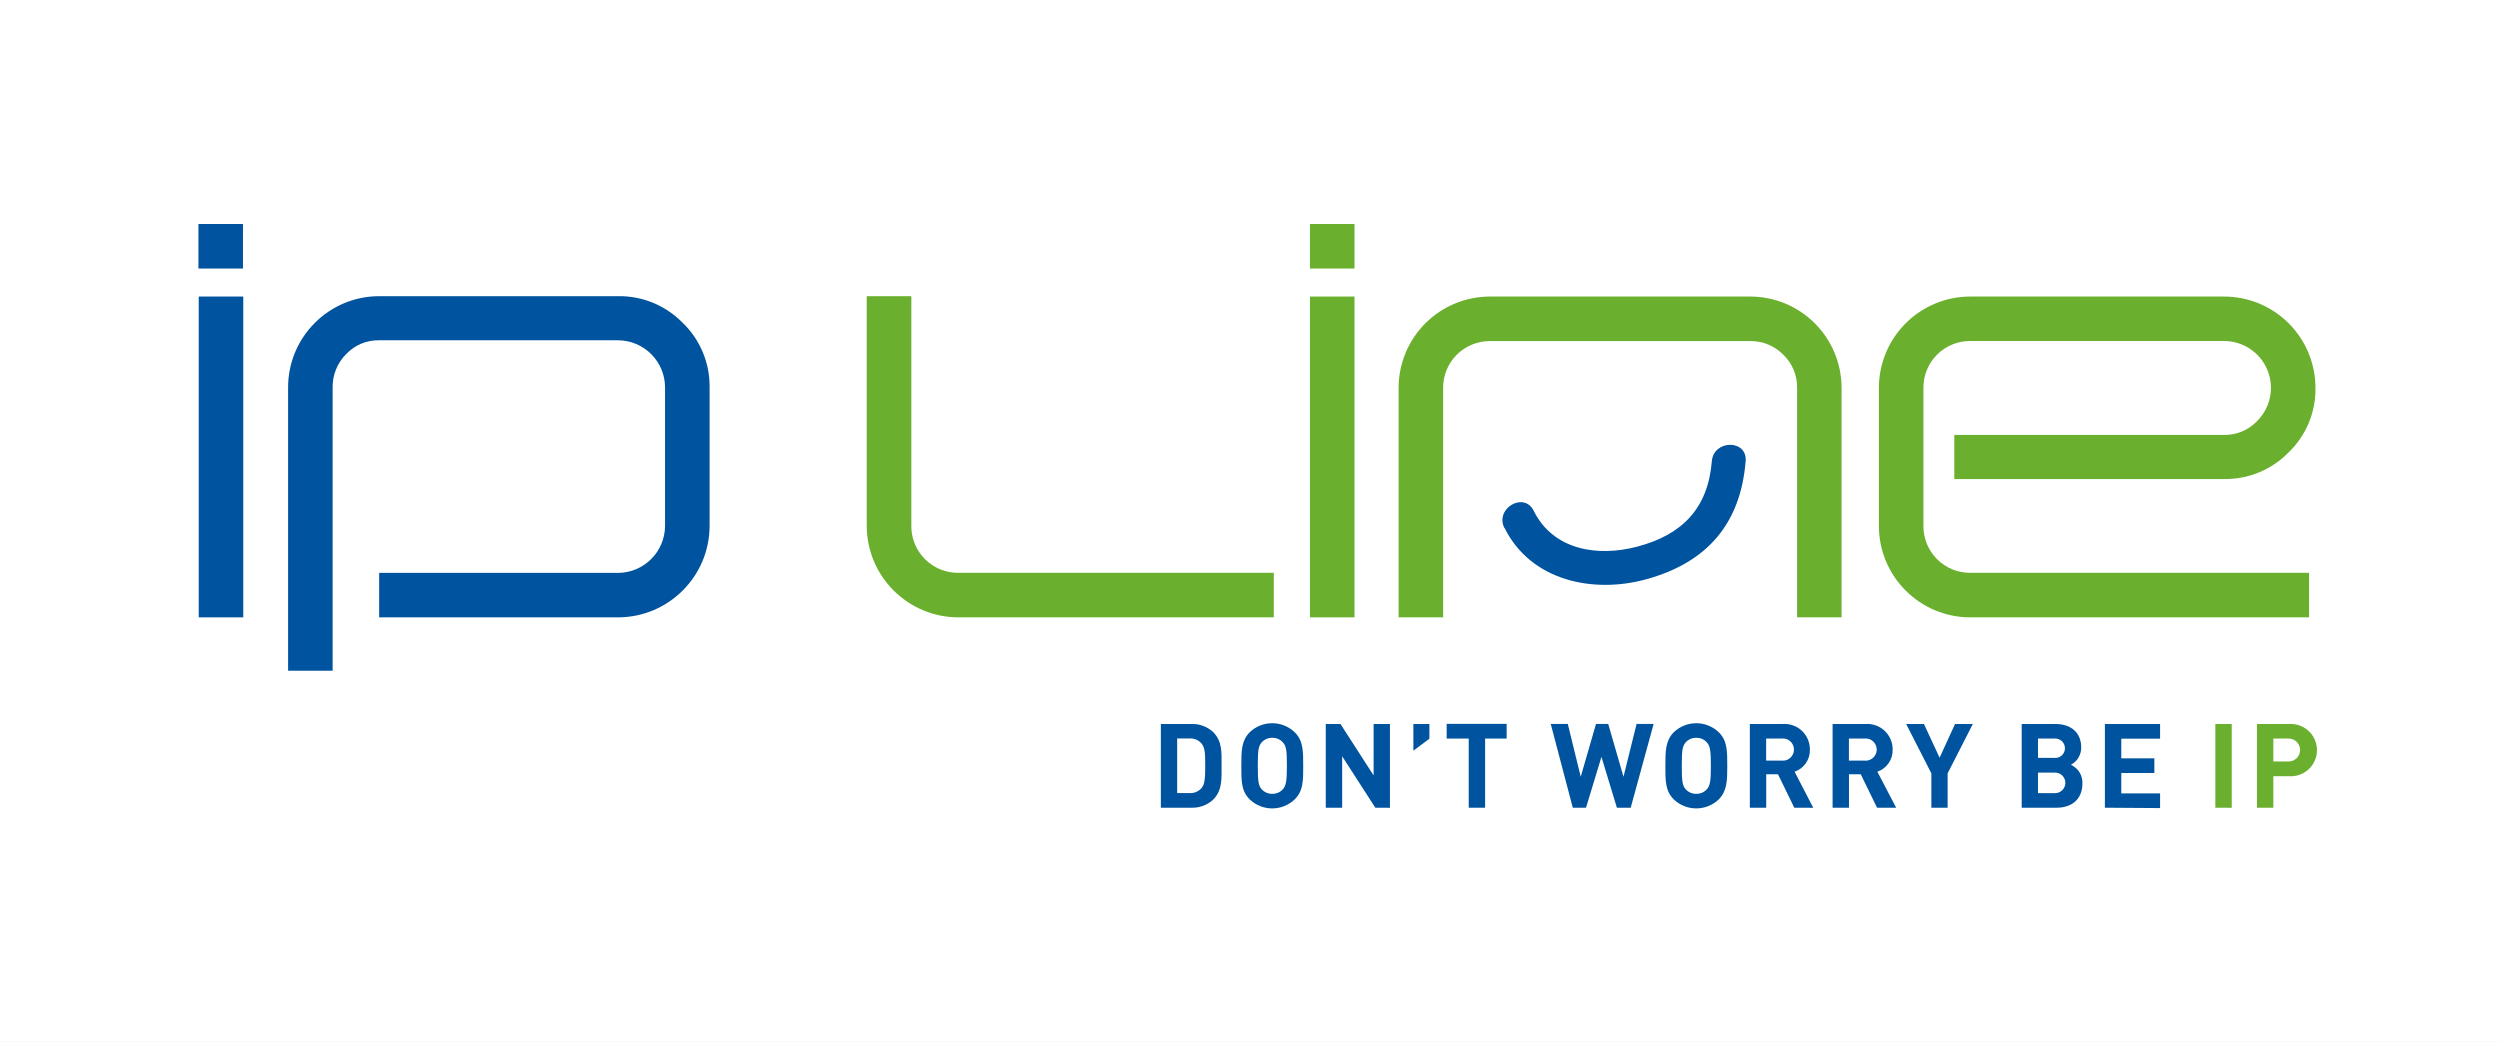
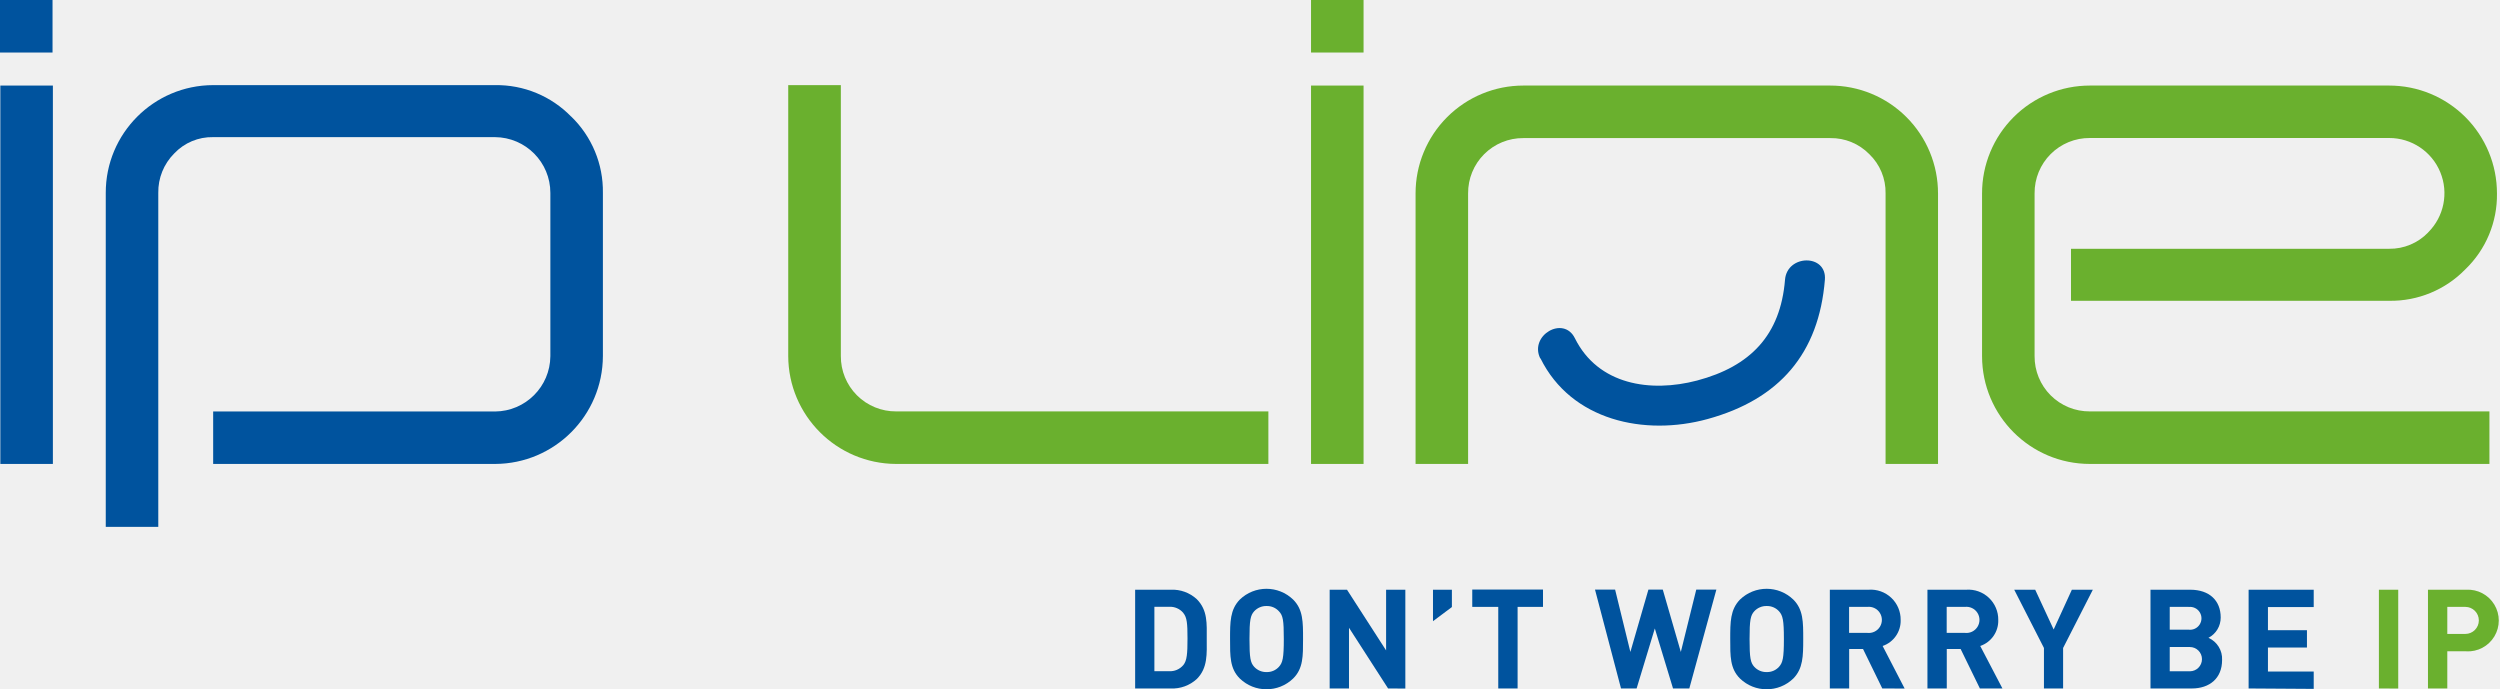
- <svg xmlns="http://www.w3.org/2000/svg" id="Calque_1" data-name="Calque 1" viewBox="0 0 340.16 141.73">
+ <svg xmlns="http://www.w3.org/2000/svg" id="Calque_1" data-name="Calque 1" viewBox="27 30.48 288.4 79.40">
  <defs>
-     <style>.cls-1{fill:none;}.cls-2{fill:#fff;}.cls-3{fill:#00539e;}.cls-4{clip-path:url(#clip-path);}.cls-5{fill:#6ab02e;}.cls-6{font-size:16px;fill:#1d1d1b;font-family:DIN-Bold, DIN;font-weight:700;}</style>
+     <style>
+ 			.cls-1{fill:none;}
+ 			.cls-2{fill:none;}
+ 			.cls-3{fill:#00539e;}
+ 			.cls-4{clip-path:url(#clip-path);}
+ 			.cls-5{fill:#6ab02e;}
+ 			.cls-6{font-size:16px;fill:#1d1d1b;font-family:DIN-Bold, DIN;font-weight:700;}
+ 		</style>
    <clipPath id="clip-path">
      <rect class="cls-1" x="27" y="30.48" width="308.36" height="95.25" />
    </clipPath>
  </defs>
-   <rect class="cls-2" width="340.16" height="141.73" />
  <rect class="cls-3" x="27.04" y="40.35" width="6.06" height="43.65" />
  <g class="cls-4">
    <path class="cls-3" d="M92.89,43.92a12,12,0,0,1,3.66,8.81V71.56A12.48,12.48,0,0,1,84.11,84H51.59V77.95H84.11a6.43,6.43,0,0,0,6.38-6.38V52.74A6.43,6.43,0,0,0,84.1,46.3H51.59a6,6,0,0,0-4.49,1.88,6.28,6.28,0,0,0-1.84,4.56V91.26H39.2V52.74A12.41,12.41,0,0,1,51.59,40.3H84.1a12,12,0,0,1,8.79,3.63" />
    <path class="cls-5" d="M117.93,43.3v-3H124V71.55a6.34,6.34,0,0,0,6.38,6.39h42.94V84H130.37a12.49,12.49,0,0,1-12.44-12.46V43.3Z" />
  </g>
  <rect class="cls-5" x="178.24" y="40.35" width="6.06" height="43.65" />
  <g class="cls-4">
    <path class="cls-5" d="M244.52,84V52.79a6.12,6.12,0,0,0-1.88-4.53,6.19,6.19,0,0,0-4.5-1.85H202.74a6.33,6.33,0,0,0-6.38,6.39V84H190.3V52.79a12.43,12.43,0,0,1,12.44-12.44h35.39a12.43,12.43,0,0,1,12.44,12.44V84Z" />
    <path class="cls-5" d="M307.11,57.29a6.37,6.37,0,0,0-4.5-10.89H268.09a6.33,6.33,0,0,0-6.38,6.38V71.56a6.33,6.33,0,0,0,6.38,6.38h46.09V84H268.09a12.44,12.44,0,0,1-12.44-12.44V52.79a12.43,12.43,0,0,1,12.44-12.44h34.52a12.43,12.43,0,0,1,12.44,12.44,11.89,11.89,0,0,1-3.65,8.76,12,12,0,0,1-8.79,3.63h-36.7v-6h36.7a6.14,6.14,0,0,0,4.5-1.88" />
  </g>
  <rect class="cls-5" x="178.24" y="30.48" width="6.06" height="6.06" />
  <rect class="cls-3" x="27" y="30.48" width="6.06" height="6.06" />
  <g class="cls-4">
    <path class="cls-3" d="M204.71,71.82c3.55,7.18,12,9,19.28,7,8.3-2.28,12.84-7.57,13.53-16.07.24-3-4.36-2.94-4.6,0-.52,6.4-4,10-10.15,11.63-5.37,1.41-11.41.51-14.09-4.88-1.31-2.66-5.29-.33-4,2.32" />
  </g>
  <path class="cls-3" d="M165.06,108.81a4.15,4.15,0,0,1-3,1.09h-4.11V98.51h4.11a4.15,4.15,0,0,1,3,1.09c1.28,1.28,1.15,2.85,1.15,4.56S166.35,107.53,165.06,108.81Zm-1.55-7.62a2,2,0,0,0-1.66-.71h-1.68v7.43h1.68a2,2,0,0,0,1.66-.71c.42-.51.48-1.33.48-3.06S163.93,101.71,163.51,101.2Z" />
  <path class="cls-3" d="M176.18,108.75a4.43,4.43,0,0,1-6.16,0c-1.15-1.15-1.12-2.58-1.12-4.55s0-3.39,1.12-4.55a4.43,4.43,0,0,1,6.16,0c1.15,1.15,1.14,2.58,1.14,4.55S177.34,107.6,176.18,108.75ZM174.54,101a1.85,1.85,0,0,0-1.42-.61,1.88,1.88,0,0,0-1.44.61c-.43.48-.54,1-.54,3.2s.11,2.72.54,3.2a1.88,1.88,0,0,0,1.44.61,1.85,1.85,0,0,0,1.42-.61c.43-.48.56-1,.56-3.2S175,101.48,174.54,101Z" />
  <path class="cls-3" d="M187.13,109.9l-4.51-7v7h-2.23V98.51h2l4.51,7v-7h2.22v11.4Z" />
  <path class="cls-3" d="M192.31,102.14V98.51h2.18v2Z" />
  <path class="cls-3" d="M202.07,100.49v9.41h-2.23v-9.41h-3v-2H205v2Z" />
  <path class="cls-3" d="M221.88,109.9H220l-2.1-6.92-2.1,6.92H214l-3-11.4h2.32l1.76,7.19,2.08-7.19h1.66l2.08,7.19,1.78-7.19h2.32Z" />
  <path class="cls-3" d="M233.88,108.75a4.43,4.43,0,0,1-6.16,0c-1.15-1.15-1.12-2.58-1.12-4.55s0-3.39,1.12-4.55a4.43,4.43,0,0,1,6.16,0c1.15,1.15,1.14,2.58,1.14,4.55S235,107.6,233.88,108.75ZM232.23,101a1.85,1.85,0,0,0-1.42-.61,1.88,1.88,0,0,0-1.44.61c-.43.48-.54,1-.54,3.2s.11,2.72.54,3.2a1.88,1.88,0,0,0,1.44.61,1.85,1.85,0,0,0,1.42-.61c.43-.48.56-1,.56-3.2S232.66,101.48,232.23,101Z" />
  <path class="cls-3" d="M244.14,109.9l-2.22-4.55h-1.6v4.55h-2.23V98.51h4.47a3.45,3.45,0,0,1,3.7,3.49,3.07,3.07,0,0,1-2.08,3l2.54,4.91Zm-1.73-9.41h-2.1v3h2.1a1.51,1.51,0,1,0,0-3Z" />
  <path class="cls-3" d="M255.4,109.9l-2.22-4.55h-1.6v4.55h-2.23V98.51h4.47a3.45,3.45,0,0,1,3.7,3.49,3.07,3.07,0,0,1-2.08,3L258,109.9Zm-1.73-9.41h-2.1v3h2.1a1.51,1.51,0,1,0,0-3Z" />
  <path class="cls-3" d="M265,105.23v4.67h-2.21v-4.67l-3.43-6.72h2.42l2.13,4.59,2.1-4.59h2.42Z" />
  <path class="cls-3" d="M279.85,109.9h-4.77V98.51h4.58c2.22,0,3.52,1.25,3.52,3.2a2.63,2.63,0,0,1-1.41,2.35,2.65,2.65,0,0,1,1.57,2.56C283.34,108.75,281.88,109.9,279.85,109.9Zm-.37-9.41H277.3v2.63h2.18a1.32,1.32,0,1,0,0-2.62Zm.14,4.63H277.3v2.8h2.32a1.4,1.4,0,1,0,0-2.8Z" />
  <path class="cls-3" d="M286.4,109.9V98.51h7.51v2h-5.28v2.67h4.5v2h-4.5v2.77h5.28v2Z" />
-   <text class="cls-6" transform="translate(295.59 109.9)"> </text>
+   <text class="cls-6" transform="translate(295.59 109.9)" />
  <path class="cls-5" d="M301.43,109.9V98.51h2.23v11.4Z" />
  <path class="cls-5" d="M311.51,105.61h-2.19v4.29h-2.23V98.51h4.42a3.56,3.56,0,1,1,0,7.11Zm-.11-5.12h-2.08v3.12h2.08a1.56,1.56,0,1,0,0-3.12Z" />
</svg>
